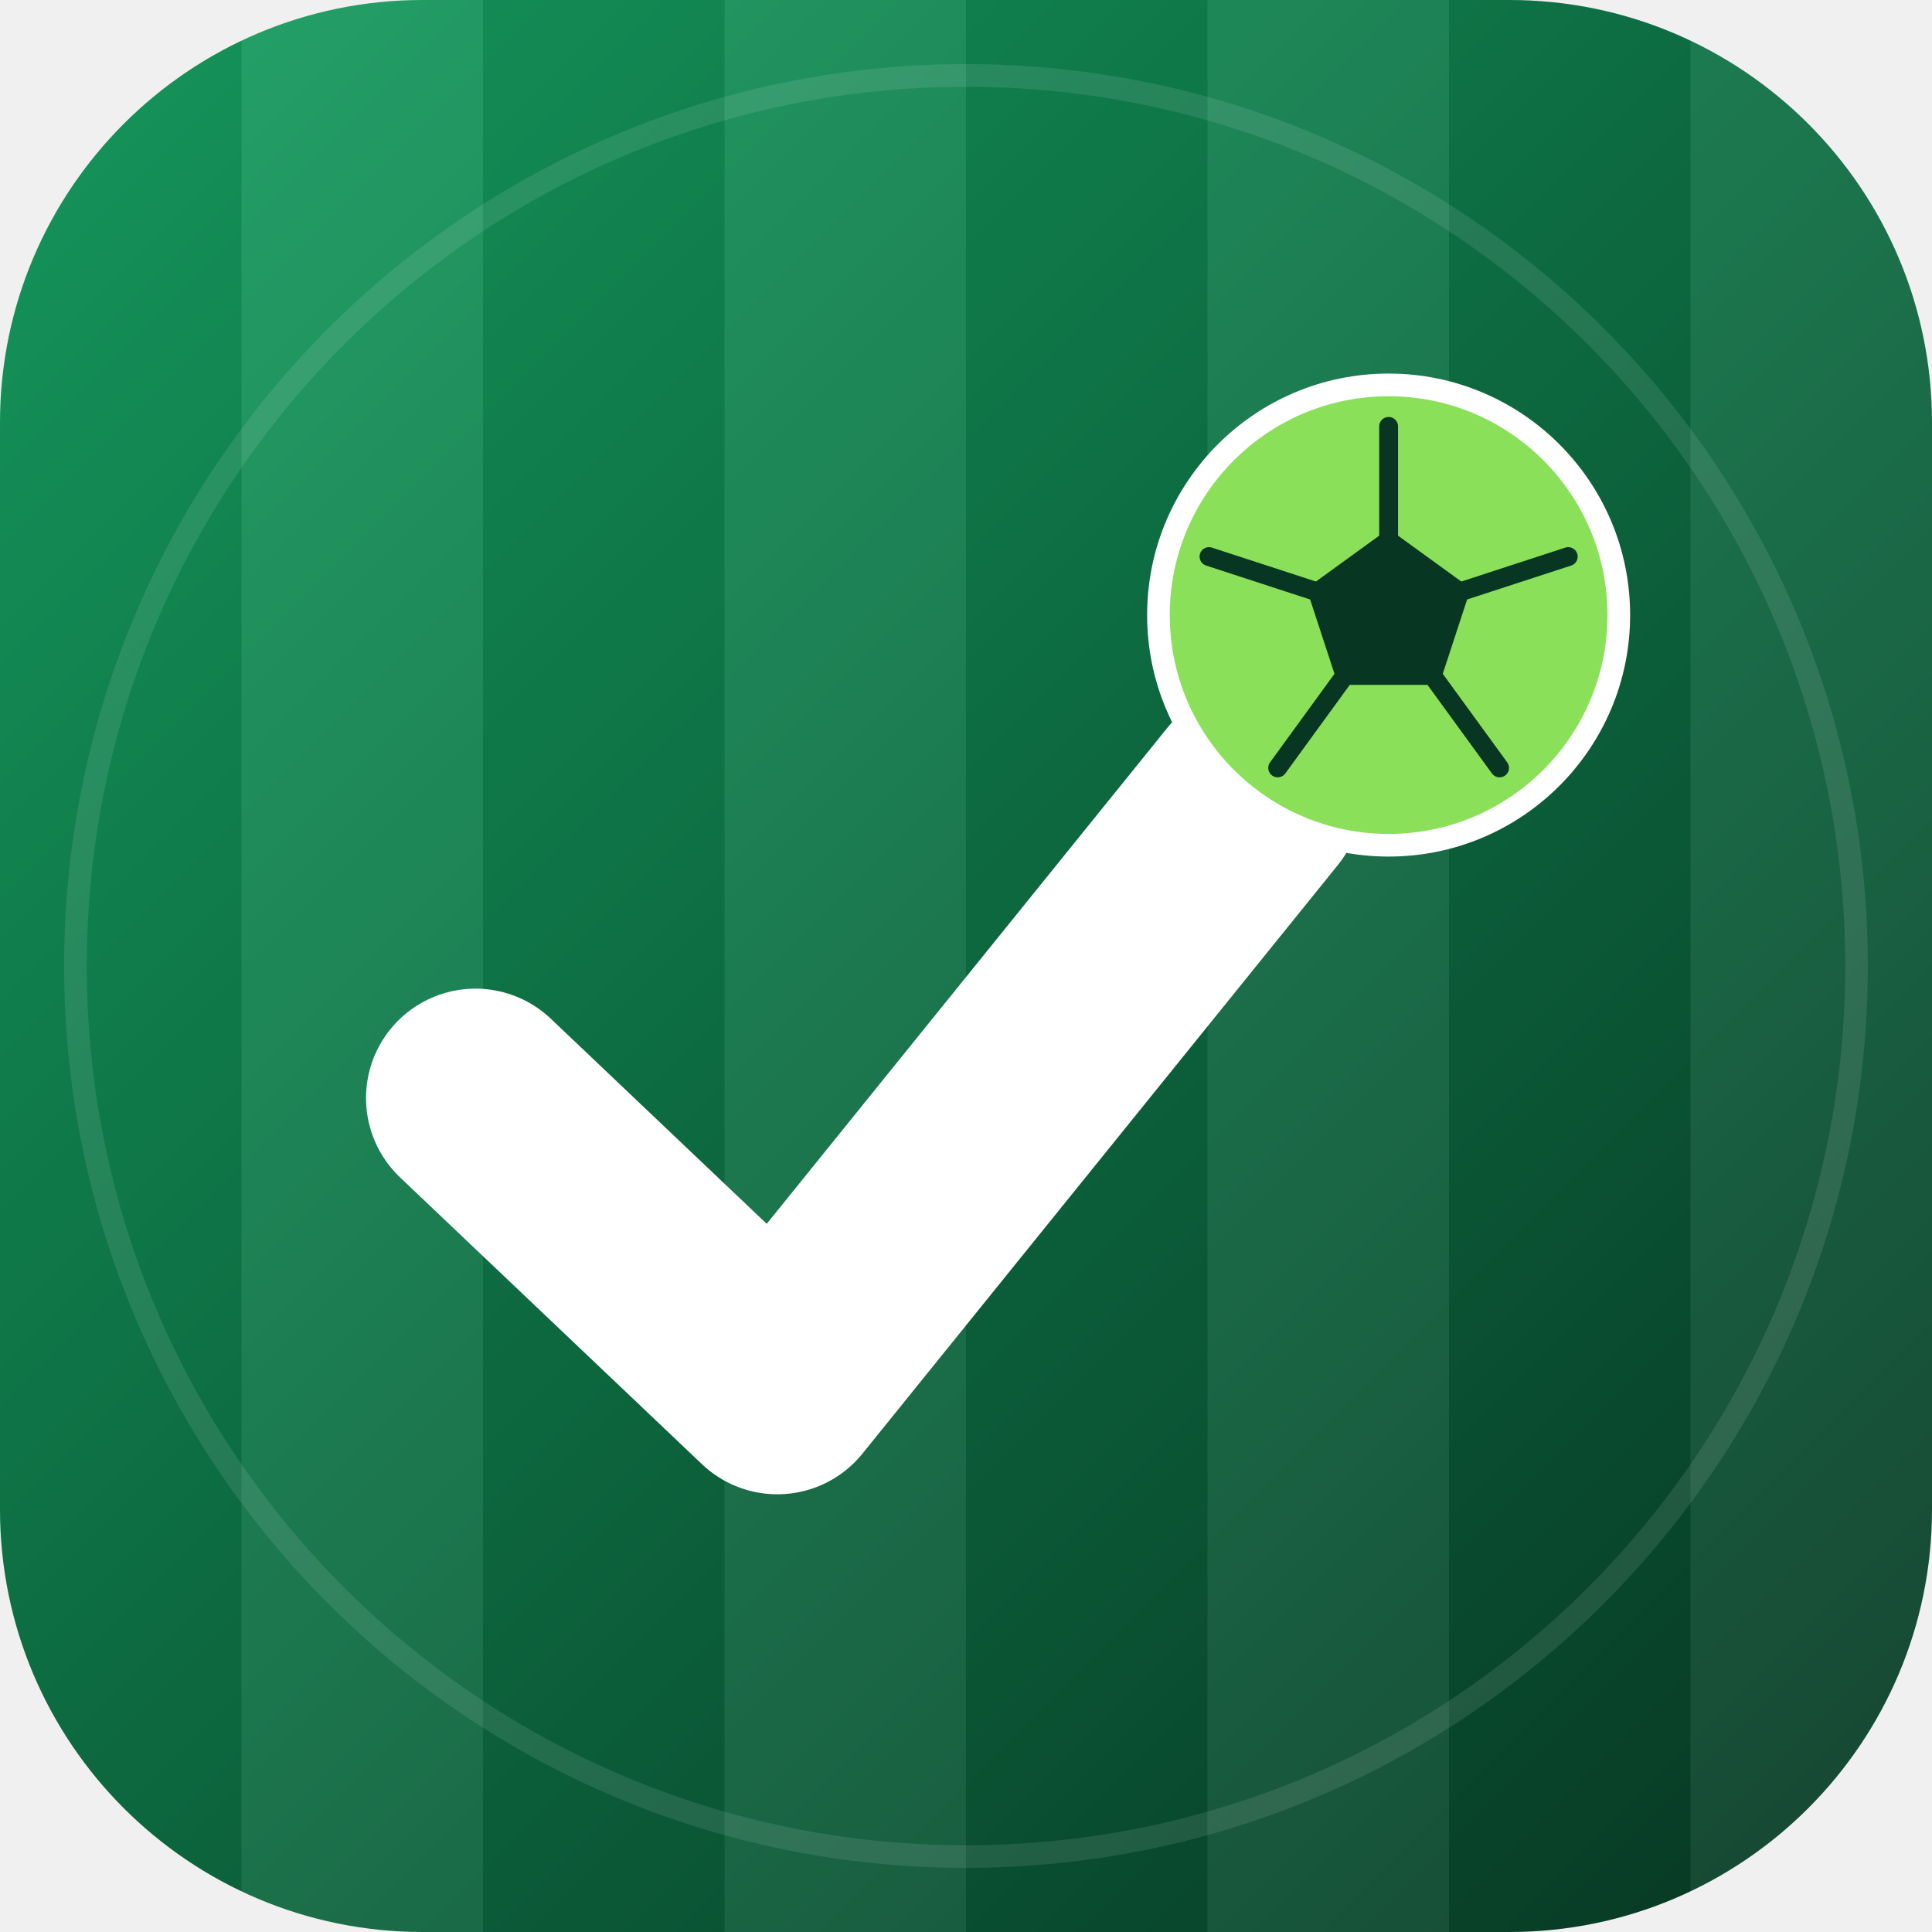
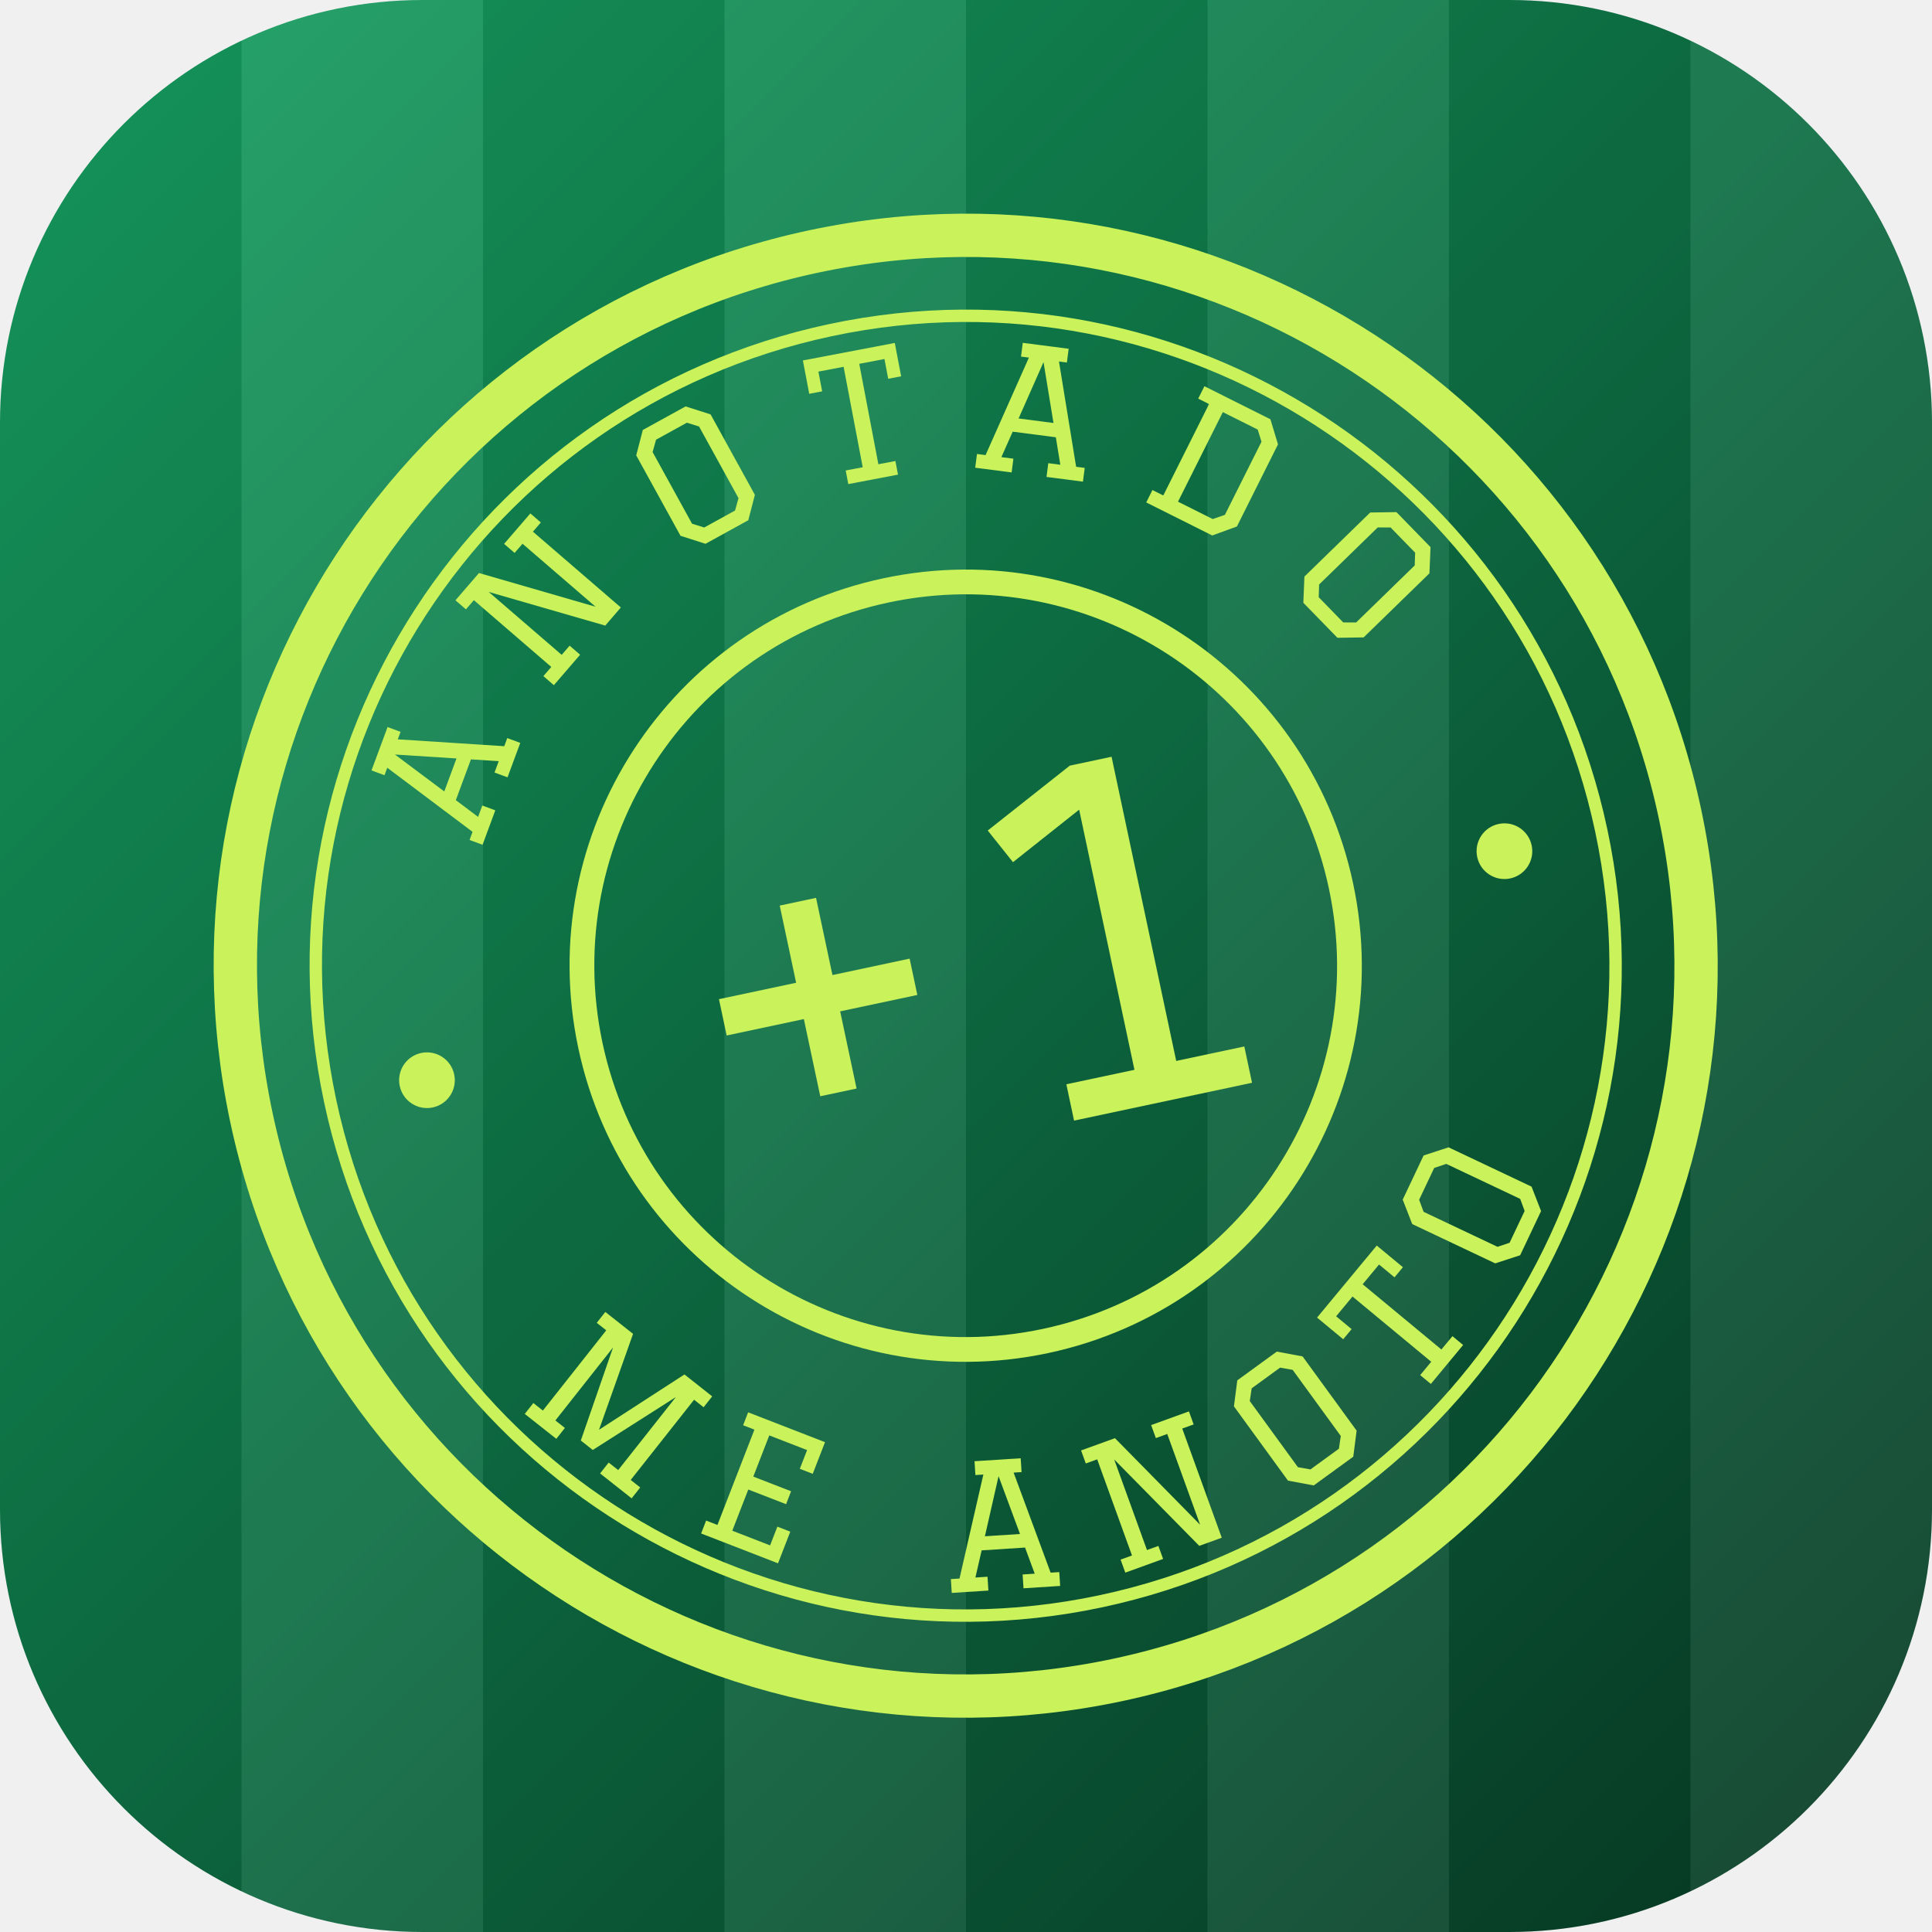
<svg xmlns="http://www.w3.org/2000/svg" viewBox="0 0 512 512" role="img" aria-label="Me Anoto">
  <defs>
    <linearGradient id="pasto" x1="0" y1="0" x2="1" y2="1">
      <stop offset="0" stop-color="#17a062" />
      <stop offset=".38" stop-color="#0f7a4a" />
      <stop offset=".78" stop-color="#0a4f31" />
      <stop offset="1" stop-color="#073722" />
    </linearGradient>
    <clipPath id="forma">
      <rect width="512" height="512" rx="112" />
    </clipPath>
  </defs>
  <g clip-path="url(#forma)">
    <rect width="512" height="512" fill="url(#pasto)" />
-     <rect x="0" y="0" width="64" height="512" fill="rgba(0,0,0,.06)" />
-     <rect x="64" y="0" width="64" height="512" fill="rgba(255,255,255,.06)" />
-     <rect x="128" y="0" width="64" height="512" fill="rgba(0,0,0,.06)" />
-     <rect x="192" y="0" width="64" height="512" fill="rgba(255,255,255,.06)" />
-     <rect x="256" y="0" width="64" height="512" fill="rgba(0,0,0,.06)" />
-     <rect x="320" y="0" width="64" height="512" fill="rgba(255,255,255,.06)" />
-     <rect x="384" y="0" width="64" height="512" fill="rgba(0,0,0,.06)" />
-     <rect x="448" y="0" width="64" height="512" fill="rgba(255,255,255,.06)" />
-     <circle cx="256" cy="256" r="236" fill="none" stroke="rgba(255,255,255,.10)" stroke-width="6" />
+     <rect x="0" y="0" width="64" height="512" fill="rgba(0,0,0,.07)" />
+     <rect x="64" y="0" width="64" height="512" fill="rgba(255,255,255,.07)" />
+     <rect x="128" y="0" width="64" height="512" fill="rgba(0,0,0,.07)" />
+     <rect x="192" y="0" width="64" height="512" fill="rgba(255,255,255,.07)" />
+     <rect x="256" y="0" width="64" height="512" fill="rgba(0,0,0,.07)" />
+     <rect x="320" y="0" width="64" height="512" fill="rgba(255,255,255,.07)" />
+     <rect x="384" y="0" width="64" height="512" fill="rgba(0,0,0,.07)" />
+     <rect x="448" y="0" width="64" height="512" fill="rgba(255,255,255,.07)" />
  </g>
-   <g transform="translate(-20 15)">
-     <path d="M146 276 L226 352 L352 196" fill="none" stroke="#ffffff" stroke-width="58" stroke-linecap="round" stroke-linejoin="round" />
-     <circle cx="388" cy="148" r="64" fill="#ffffff" />
-     <circle cx="388" cy="148" r="58" fill="#8be05a" />
-     <g stroke="#073722" stroke-width="5" stroke-linecap="round">
-       <line x1="388.0" y1="127.0" x2="388.0" y2="98.0" />
-       <line x1="408.0" y1="141.5" x2="435.6" y2="132.5" />
-       <line x1="400.3" y1="165.0" x2="417.4" y2="188.5" />
-       <line x1="375.7" y1="165.0" x2="358.6" y2="188.5" />
-       <line x1="368.0" y1="141.5" x2="340.4" y2="132.5" />
+   <g transform="translate(46 46) scale(.82) rotate(-12 256 256)">
+     <g fill="#c9f25b" stroke="none">
+       <circle cx="256" cy="256" r="236" fill="none" stroke="#c9f25b" stroke-width="14" />
+       <circle cx="256" cy="256" r="210" fill="none" stroke="#c9f25b" stroke-width="4" />
+       <path transform="translate(120.78 170.47) rotate(-57.69) translate(-18.40 0) scale(0.56)" d="M19.50 -75.00H46.20V-67.00H41.60L59.20 -8.00H64.20V0.00H43.00V-8.00H50.00L45.40 -23.40H20.30L15.70 -8.00H22.70V0.00H1.50V-8.00H6.50L24.10 -67.00H19.50ZM32.80 -65.50 22.70 -31.40H43.00Z" />
+       <path transform="translate(159.20 128.60) rotate(-37.23) translate(-22.74 0) scale(0.56)" d="M53.40 0.00 24.20 -63.60V-8.00H31.20V0.00H8.00V-8.00H15.00V-67.00H8.00V-75.00H28.80L58.00 -11.30V-67.00H51.00V-75.00H74.20V-67.00H67.20V0.00Z" />
+       <path transform="translate(209.65 102.86) rotate(-16.84) translate(-18.20 0) scale(0.56)" d="M18.40 0.00 8.00 -11.00V-64.00L18.40 -75.00H46.60L57.00 -64.00V-11.00L46.60 0.00ZM22.30 -8.60H42.60L47.80 -13.90V-61.10L42.70 -66.40H22.40L17.20 -61.10V-13.90Z" />
+       <path transform="translate(259.42 96.04) rotate(1.22) translate(-16.24 0) scale(0.56)" d="M43.60 0.00H14.40V-8.00H24.40V-67.00H9.60V-55.40H2.00V-75.00H56.00V-55.40H48.40V-67.00H33.60V-8.00H43.60Z" />
+       <path transform="translate(309.03 105.04) rotate(19.36) translate(-18.40 0) scale(0.56)" d="M19.50 -75.00H46.20V-67.00H41.60L59.20 -8.00H64.20V0.00H43.00V-8.00H50.00L45.40 -23.40H20.30L15.70 -8.00H22.70V0.00H1.50V-8.00H6.50L24.10 -67.00H19.50ZM32.80 -65.50 22.70 -31.40H43.00Z" />
+       <path transform="translate(355.80 130.94) rotate(38.59) translate(-19.32 0) scale(0.56)" d="M8.00 -75.00H50.60L61.00 -64.00V-11.00L50.60 0.00H8.00V-8.00H15.00V-67.00H8.00ZM24.20 -8.60H46.60L51.80 -13.90V-61.10L46.70 -66.40H24.20Z" />
+       <path transform="translate(391.33 170.64) rotate(57.76) translate(-18.20 0) scale(0.56)" d="M18.40 0.00 8.00 -11.00V-64.00L18.40 -75.00H46.60L57.00 -64.00V-11.00L46.60 0.00ZM22.30 -8.60H42.60L47.80 -13.90V-61.10L42.70 -66.40H22.40L17.20 -61.10V-13.90Z" />
+       <path transform="translate(100.55 385.00) rotate(50.31) translate(-26.49 0) scale(0.56)" d="M8.00 -75.00H28.40L47.30 -19.40L66.20 -75.00H86.60V-67.00H79.60V-8.00H86.60V0.00H63.40V-8.00H70.40V-61.70L51.70 -8.00H42.90L24.20 -61.70V-8.00H31.20V0.00H8.00V-8.00H15.00V-67.00H8.00Z" />
+       <path transform="translate(145.36 425.01) rotate(33.21) translate(-17.81 0) scale(0.56)" d="M8.00 -75.00H55.60V-55.40H47.60V-67.00H24.20V-41.50H47.60V-33.50H24.20V-8.00H47.60V-19.60H55.60V0.00H8.00V-8.00H15.00V-67.00H8.00Z" />
+       <path transform="translate(226.82 455.88) rotate(8.31) translate(-18.40 0) scale(0.56)" d="M19.50 -75.00H46.20V-67.00H41.60L59.20 -8.00H64.20V0.00H43.00V-8.00H50.00L45.40 -23.40H20.30L15.70 -8.00H22.70V0.00H1.50V-8.00H6.50L24.10 -67.00H19.50ZM32.80 -65.50 22.70 -31.40H43.00Z" />
+       <path transform="translate(283.76 456.08) rotate(-7.90) translate(-22.74 0) scale(0.56)" d="M53.40 0.00 24.20 -63.60V-8.00H31.20V0.00H8.00V-8.00H15.00V-67.00H8.00V-75.00H28.80L58.00 -11.30V-67.00H51.00V-75.00H74.20V-67.00H67.20V0.00Z" />
+       <path transform="translate(338.32 440.47) rotate(-24.05) translate(-18.20 0) scale(0.56)" d="M18.40 0.00 8.00 -11.00V-64.00L18.40 -75.00H46.60L57.00 -64.00V-11.00L46.60 0.00ZM22.30 -8.60H42.60L47.80 -13.90V-61.10L42.70 -66.40H22.40L17.20 -61.10V-13.90Z" />
+       <path transform="translate(381.35 414.40) rotate(-38.36) translate(-16.24 0) scale(0.56)" d="M43.60 0.00H14.40V-8.00H24.40V-67.00H9.60V-55.40H2.00V-75.00H56.00V-55.40H48.40V-67.00H33.60V-8.00H43.60Z" />
+       <path transform="translate(416.61 378.51) rotate(-52.66) translate(-18.20 0) scale(0.56)" d="M18.40 0.00 8.00 -11.00V-64.00L18.40 -75.00H46.60L57.00 -64.00V-11.00L46.60 0.00ZM22.30 -8.60H42.60L47.80 -13.90V-61.10L42.70 -66.40H22.40L17.20 -61.10V-13.90Z" />
+       <circle cx="78" cy="256" r="9" />
+       <circle cx="434" cy="256" r="9" />
+       <circle cx="256" cy="256" r="124" fill="none" stroke="#c9f25b" stroke-width="8" />
+       <g transform="translate(158.50 312.25) scale(1.5)">
+         <path transform="translate(0.00 0)" d="M28.50 -16.50V-33.50H11.50V-41.50H28.50V-58.50H36.50V-41.50H53.50V-33.50H36.50V-16.50Z" />
+         <path transform="translate(65.00 0)" d="M30.90 -75.00H40.10V-8.00H55.10V0.00H15.90V-8.00H30.90V-65.30L14.60 -57.20L10.70 -65.00Z" />
+       </g>
    </g>
-     <polygon points="388.0,127.0 408.0,141.5 400.3,165.0 375.7,165.0 368.0,141.5" fill="#073722" stroke="#073722" stroke-width="3" stroke-linejoin="round" />
  </g>
</svg>
